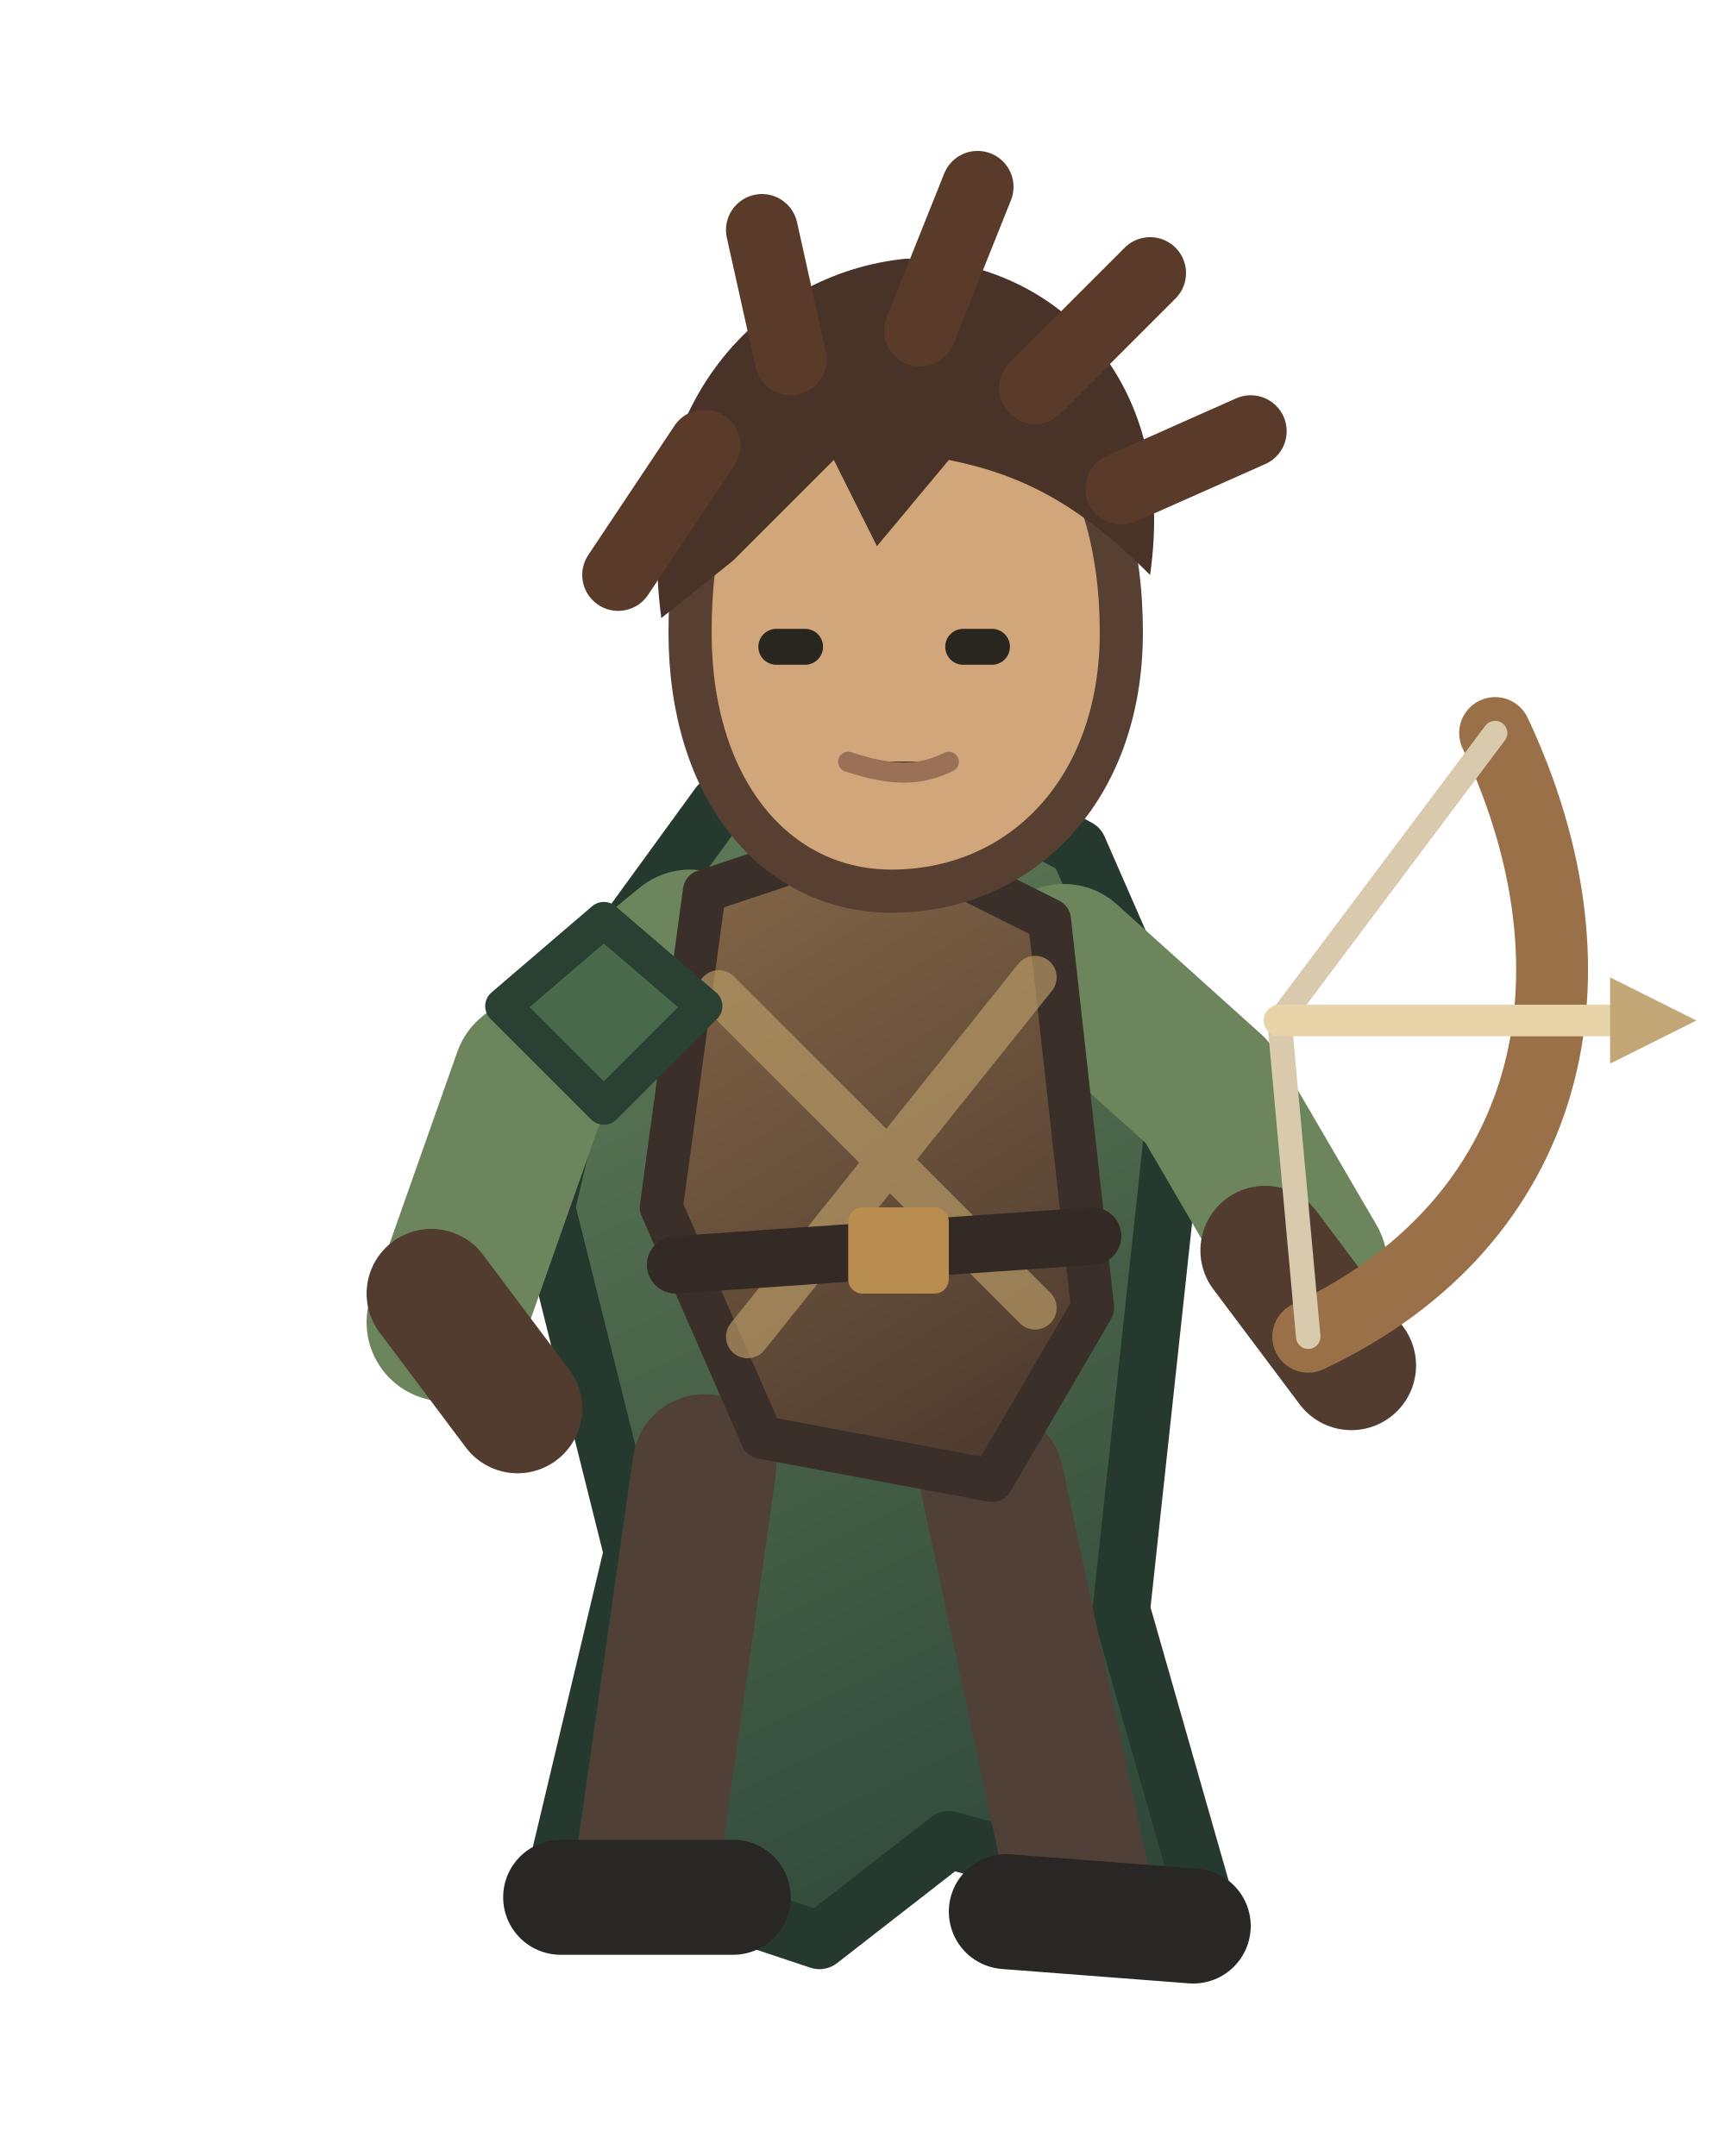
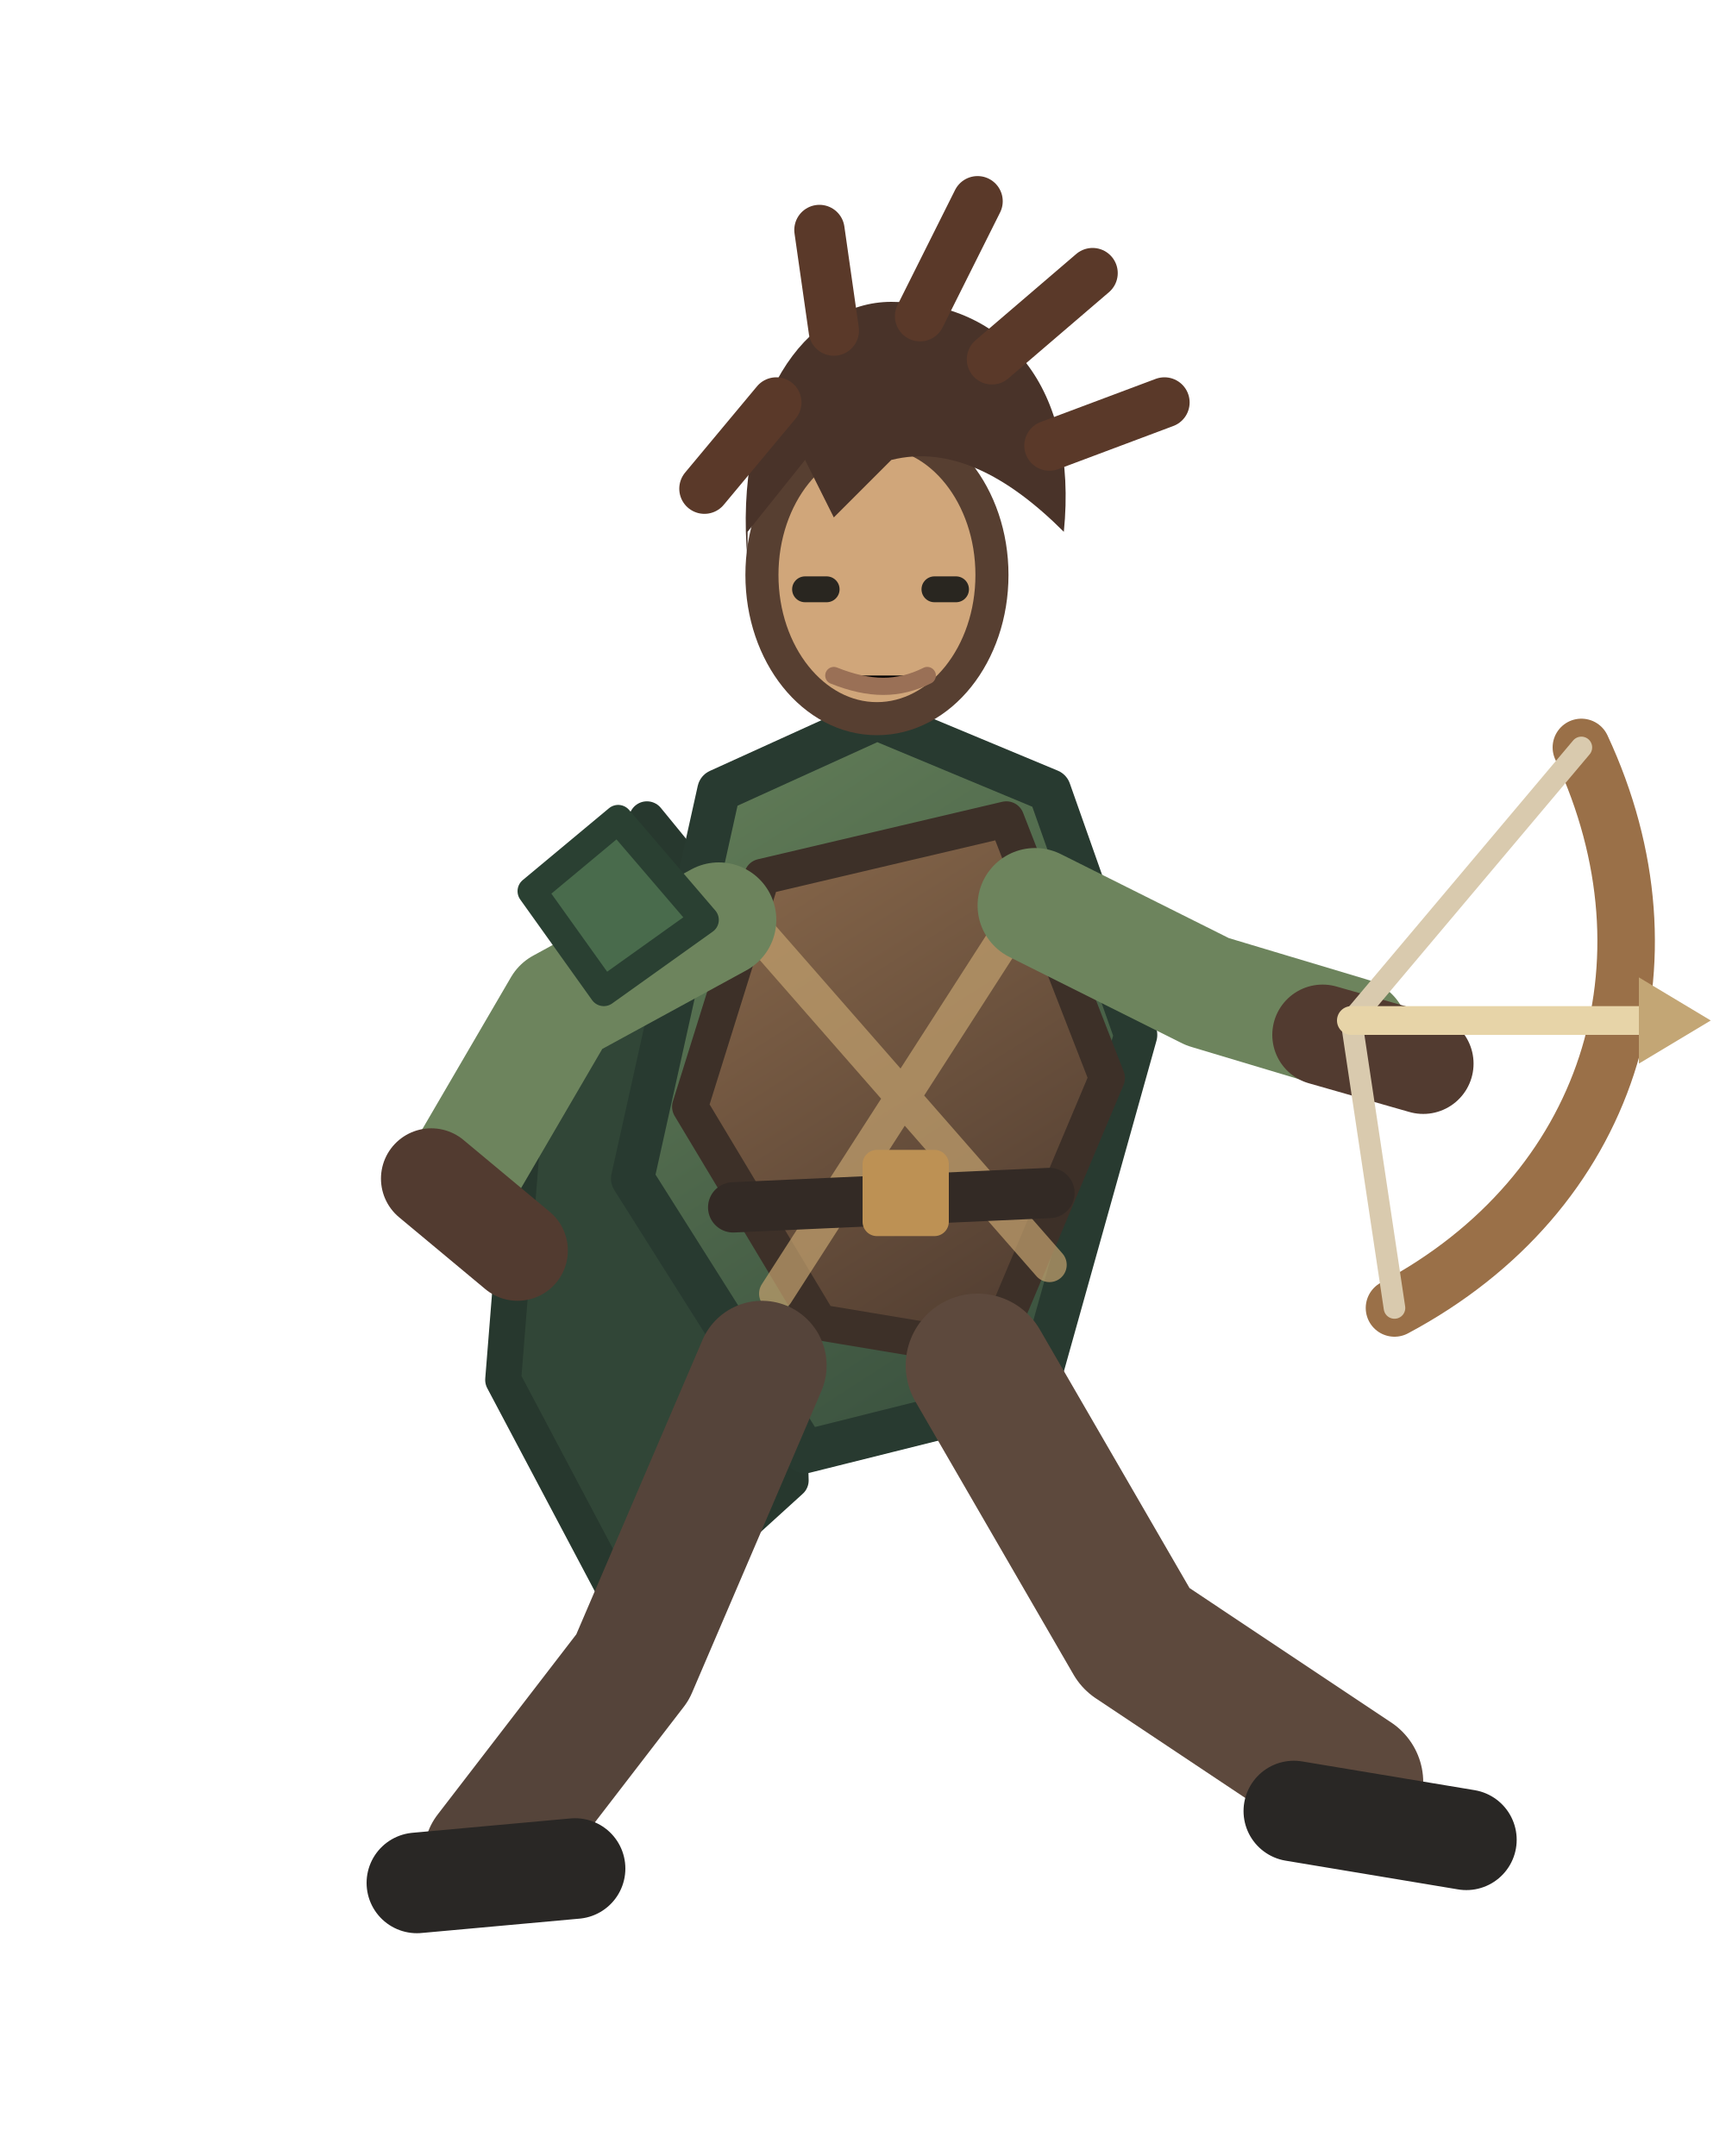
<svg xmlns="http://www.w3.org/2000/svg" viewBox="0 0 120 150">
  <defs>
-     <linearGradient id="cloak" x1="38" y1="55" x2="75" y2="132" gradientUnits="userSpaceOnUse">
-       <stop stop-color="#607d58" />
-       <stop offset="1" stop-color="#30483a" />
+     <linearGradient id="tunic" x1="43" y1="52" x2="76" y2="103" gradientUnits="userSpaceOnUse">
+       <stop stop-color="#647f59" />
+       <stop offset="1" stop-color="#344b3b" />
    </linearGradient>
-     <linearGradient id="vest" x1="47" y1="64" x2="72" y2="104" gradientUnits="userSpaceOnUse">
-       <stop stop-color="#806346" />
-       <stop offset="1" stop-color="#4a382d" />
+     <linearGradient id="leather" x1="52" y1="58" x2="76" y2="96" gradientUnits="userSpaceOnUse">
+       <stop stop-color="#87674a" />
+       <stop offset="1" stop-color="#4a382e" />
    </linearGradient>
  </defs>
  <g stroke-linecap="round" stroke-linejoin="round">
-     <path d="M42 67 50 56 62 52 75 59 82 75 78 112 84 133 66 128 57 135 39 129 44 108 38 84Z" fill="url(#cloak)" stroke="#26392f" stroke-width="4" />
-     <path d="M49 102 45 130M69 103l6 28" stroke="#514037" stroke-width="10" />
-     <path d="M39 132 51 132M70 133l13 1" stroke="#292725" stroke-width="8" />
-     <path d="M48 66 37 75 31 92M74 67l10 9 7 12" stroke="#6d855c" stroke-width="11" />
-     <path d="M30 90 36 98M88 87l6 8" stroke="#523b2f" stroke-width="9" />
-     <path d="M49 62 61 58 73 64 76 91 69 103 53 100 46 84Z" fill="url(#vest)" stroke="#3b3029" stroke-width="3" />
-     <path d="M50 69 72 91M72 68 52 93" stroke="#b89a67" stroke-width="3" opacity=".68" />
-     <path d="M47 88 76 86" stroke="#332a25" stroke-width="4" />
-     <rect x="59" y="84" width="7" height="6" rx="1" fill="#b98d50" />
-     <path d="M48 44c0-12 5-20 14-20 10 0 16 8 16 20 0 11-7 18-16 18-8 0-14-7-14-18Z" fill="#d0a67a" stroke="#573f31" stroke-width="3" />
-     <path d="M46 43c-2-15 7-24 17-25 10 0 19 8 17 22-5-5-9-7-14-8l-5 6-3-6-7 7Z" fill="#493329" />
-     <path d="M49 31 43 40M55 25l-2-9M64 23l4-10M72 27l8-8M78 34l9-4" stroke="#5a3a29" stroke-width="5" />
-     <path d="M54 45h2M67 45h2" stroke="#292620" stroke-width="2.5" />
-     <path d="M59 53c3 1 5 1 7 0" stroke="#9a7056" stroke-width="1.4" />
-     <path d="M91 93c17-8 21-25 13-42" fill="none" stroke="#9a7048" stroke-width="5" />
-     <path d="M104 51 89 71 91 93" fill="none" stroke="#d9caae" stroke-width="1.7" />
-     <path d="M89 71 114 71" stroke="#e7d4a8" stroke-width="2.2" />
-     <path d="M112 68 118 71 112 74Z" fill="#c3a675" />
-     <path d="M42 64 35 70 42 77 49 70Z" fill="#496b4c" stroke="#2a4032" stroke-width="2.5" />
+     <path d="M45 57 37 71 35 96 44 113 55 103 54 68Z" fill="#314637" stroke="#27382e" stroke-width="2.5" />
+     <path d="M50 55 61 50 73 55 79 72 72 97 56 101 44 82Z" fill="url(#tunic)" stroke="#283a30" stroke-width="3" />
+     <path d="M53 61 70 57 77 75 69 94 57 92 48 77Z" fill="url(#leather)" stroke="#3d3028" stroke-width="2.5" />
+     <path d="M52 64 73 88M72 62 54 90" stroke="#c0a06d" stroke-width="2.4" opacity=".72" />
+     <path d="M51 84 73 83" stroke="#332a25" stroke-width="3.5" />
+     <rect x="60" y="80" width="6" height="6" rx="1" fill="#bd9154" />
+     <path d="M53 95 44 116 34 129" stroke="#55443a" stroke-width="9" />
+     <path d="M68 95 79 114 94 124" stroke="#5d493d" stroke-width="10" />
+     <path d="M29 131 40 130M90 126l12 2" stroke="#292725" stroke-width="7" />
+     <path d="M50 64 39 70 32 82" stroke="#6d845d" stroke-width="8" />
+     <path d="M72 63 84 69 94 72" stroke="#6d845d" stroke-width="8" />
+     <path d="M30 82 36 87M92 72l7 2" stroke="#523b30" stroke-width="7" />
+     <ellipse cx="61" cy="40" rx="8" ry="10" fill="#d0a67a" stroke="#573f31" stroke-width="2.3" />
+     <path d="M52 39c-1-11 4-18 10-18 8 0 13 6 12 16-4-4-8-6-12-5l-4 4-2-4-4 5Z" fill="#493329" />
+     <path d="M54 28 49 34M58 23l-1-7M64 22l4-8M69 25l7-6M73 31l8-3" stroke="#5a3929" stroke-width="3.5" />
+     <path d="M56 41h1.5M65 41h1.5" stroke="#292620" stroke-width="1.8" />
+     <path d="M58 47c2.5 1 4.5 1 6.5 0" stroke="#9a7056" stroke-width="1.2" />
+     <path d="M97 91c15-8 20-24 13-39" fill="none" stroke="#9a7048" stroke-width="4" />
+     <path d="M110 52 94 71 97 91" fill="none" stroke="#d9caae" stroke-width="1.5" />
+     <path d="M94 71 117 71" stroke="#e7d4a8" stroke-width="2" />
+     <path d="M114 68 119 71 114 74Z" fill="#c3a675" />
+     <path d="M43 57 37 62 42 69 49 64Z" fill="#496b4c" stroke="#2a4032" stroke-width="2" />
  </g>
</svg>
